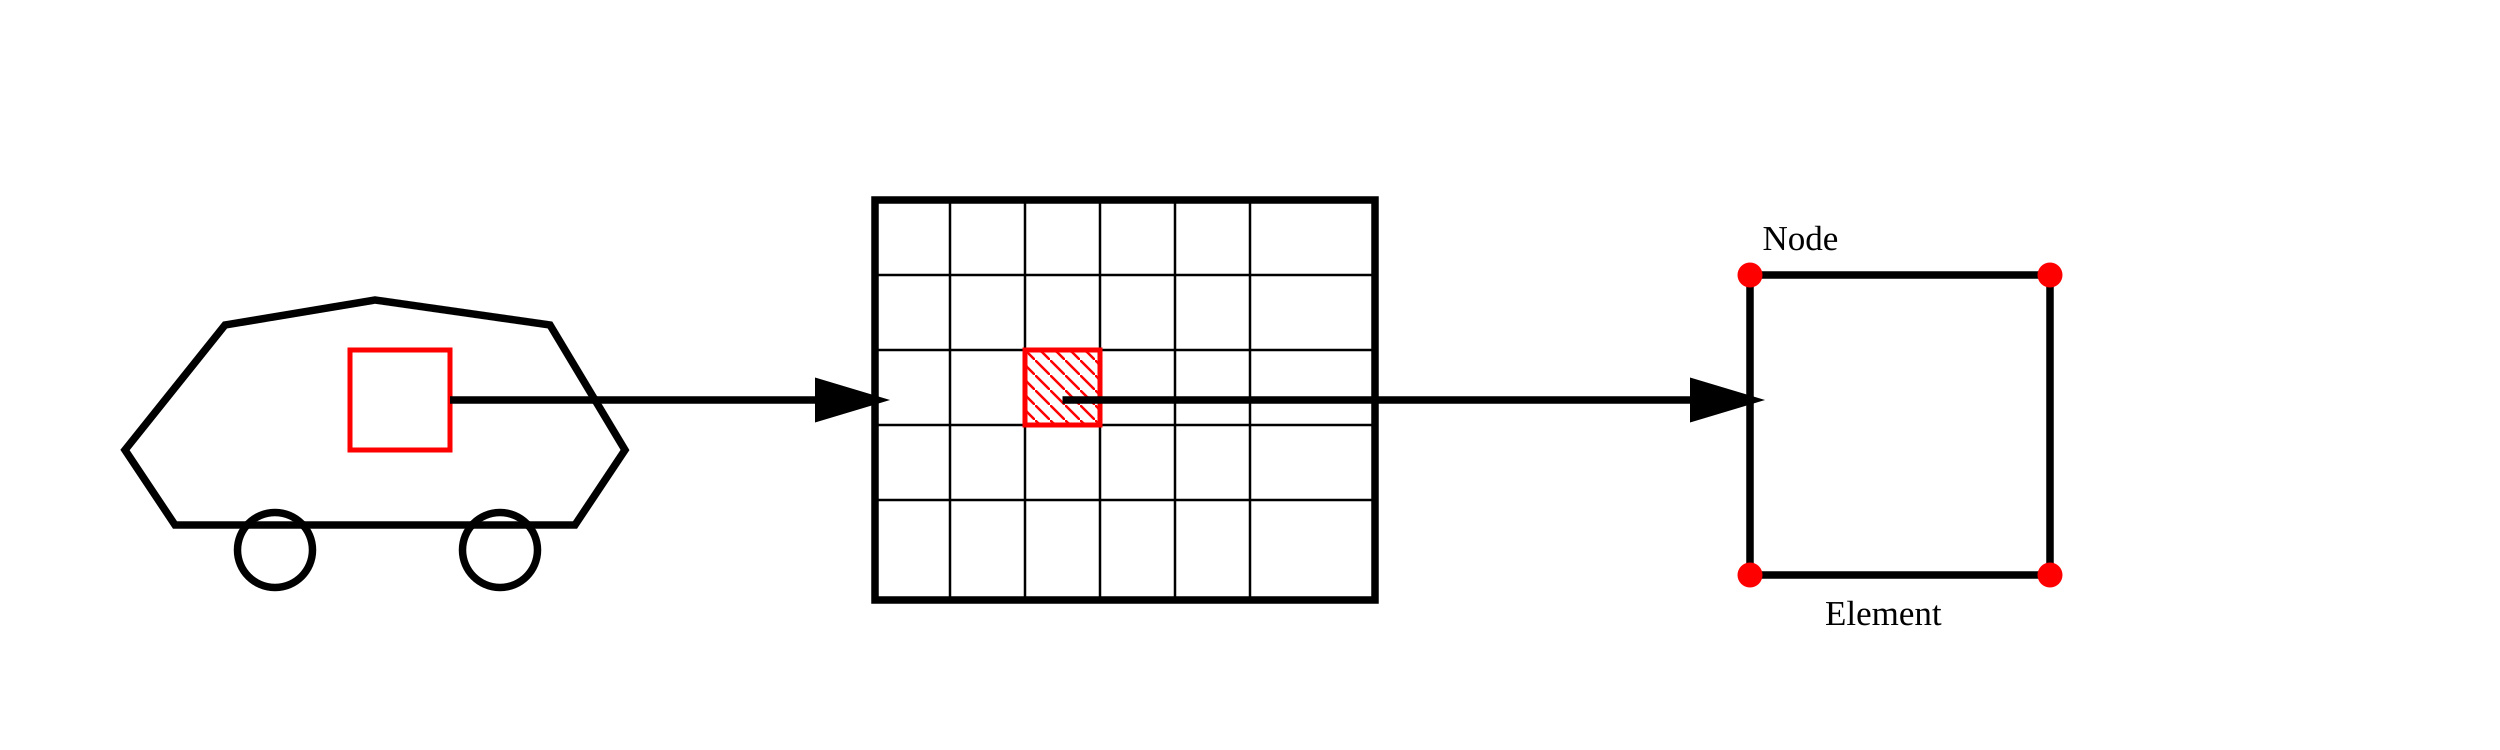
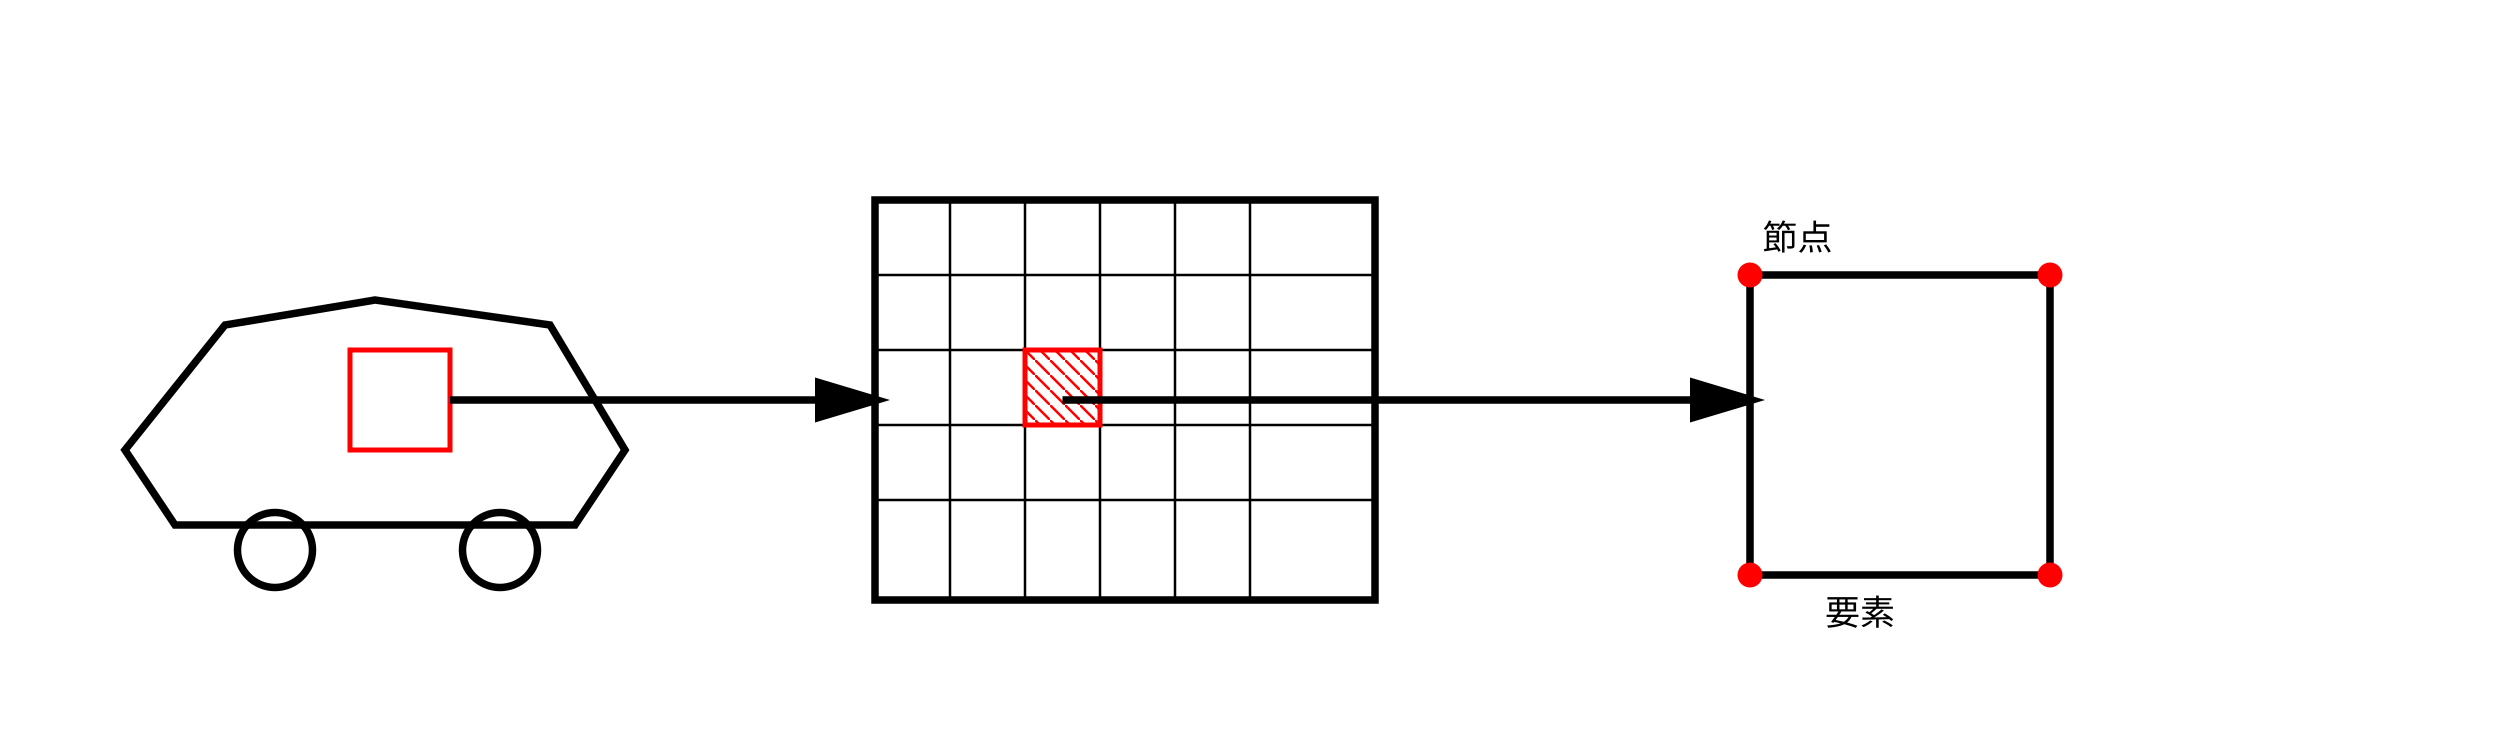
<svg xmlns="http://www.w3.org/2000/svg" viewBox="0 0 1000 300">
  <rect width="100%" height="100%" fill="white" />
  <defs>
    <marker id="arrow" markerWidth="10" markerHeight="10" refX="8" refY="3" orient="auto">
      <polygon points="0 0, 10 3, 0 6" fill="black" />
    </marker>
    <pattern id="hatch" patternUnits="userSpaceOnUse" width="6" height="6">
      <path d="M0,0 l6,6" stroke="red" stroke-width="1" />
    </pattern>
  </defs>
  <g stroke="black" stroke-width="3" fill="none">
    <path d="M50 180 L90 130 L150 120 L220 130 L250 180 L230 210 L70 210 Z" />
    <circle cx="110" cy="220" r="15" />
    <circle cx="200" cy="220" r="15" />
  </g>
  <rect x="140" y="140" width="40" height="40" stroke="red" stroke-width="2" fill="none" />
  <line x1="180" y1="160" x2="350" y2="160" stroke="black" stroke-width="3" marker-end="url(#arrow)" />
  <rect x="350" y="80" width="200" height="160" fill="none" stroke="black" stroke-width="3" />
  <g stroke="black" stroke-width="1">
    <line x1="380" y1="80" x2="380" y2="240" />
    <line x1="410" y1="80" x2="410" y2="240" />
    <line x1="440" y1="80" x2="440" y2="240" />
    <line x1="470" y1="80" x2="470" y2="240" />
    <line x1="500" y1="80" x2="500" y2="240" />
    <line x1="350" y1="110" x2="550" y2="110" />
    <line x1="350" y1="140" x2="550" y2="140" />
    <line x1="350" y1="170" x2="550" y2="170" />
    <line x1="350" y1="200" x2="550" y2="200" />
  </g>
  <rect x="410" y="140" width="30" height="30" fill="url(#hatch)" stroke="red" stroke-width="2" />
  <line x1="425" y1="160" x2="700" y2="160" stroke="black" stroke-width="3" marker-end="url(#arrow)" />
  <rect x="700" y="110" width="120" height="120" fill="none" stroke="black" stroke-width="3" />
  <circle cx="700" cy="110" r="5" fill="red" />
  <circle cx="820" cy="110" r="5" fill="red" />
  <circle cx="700" cy="230" r="5" fill="red" />
  <circle cx="820" cy="230" r="5" fill="red" />
-   <text x="705" y="100" font-size="14">Node</text>
-   <text x="730" y="250" font-size="14">Element</text>
+   <text x="705" y="100" font-size="14">節点</text>
+   <text x="730" y="250" font-size="14">要素</text>
</svg>
